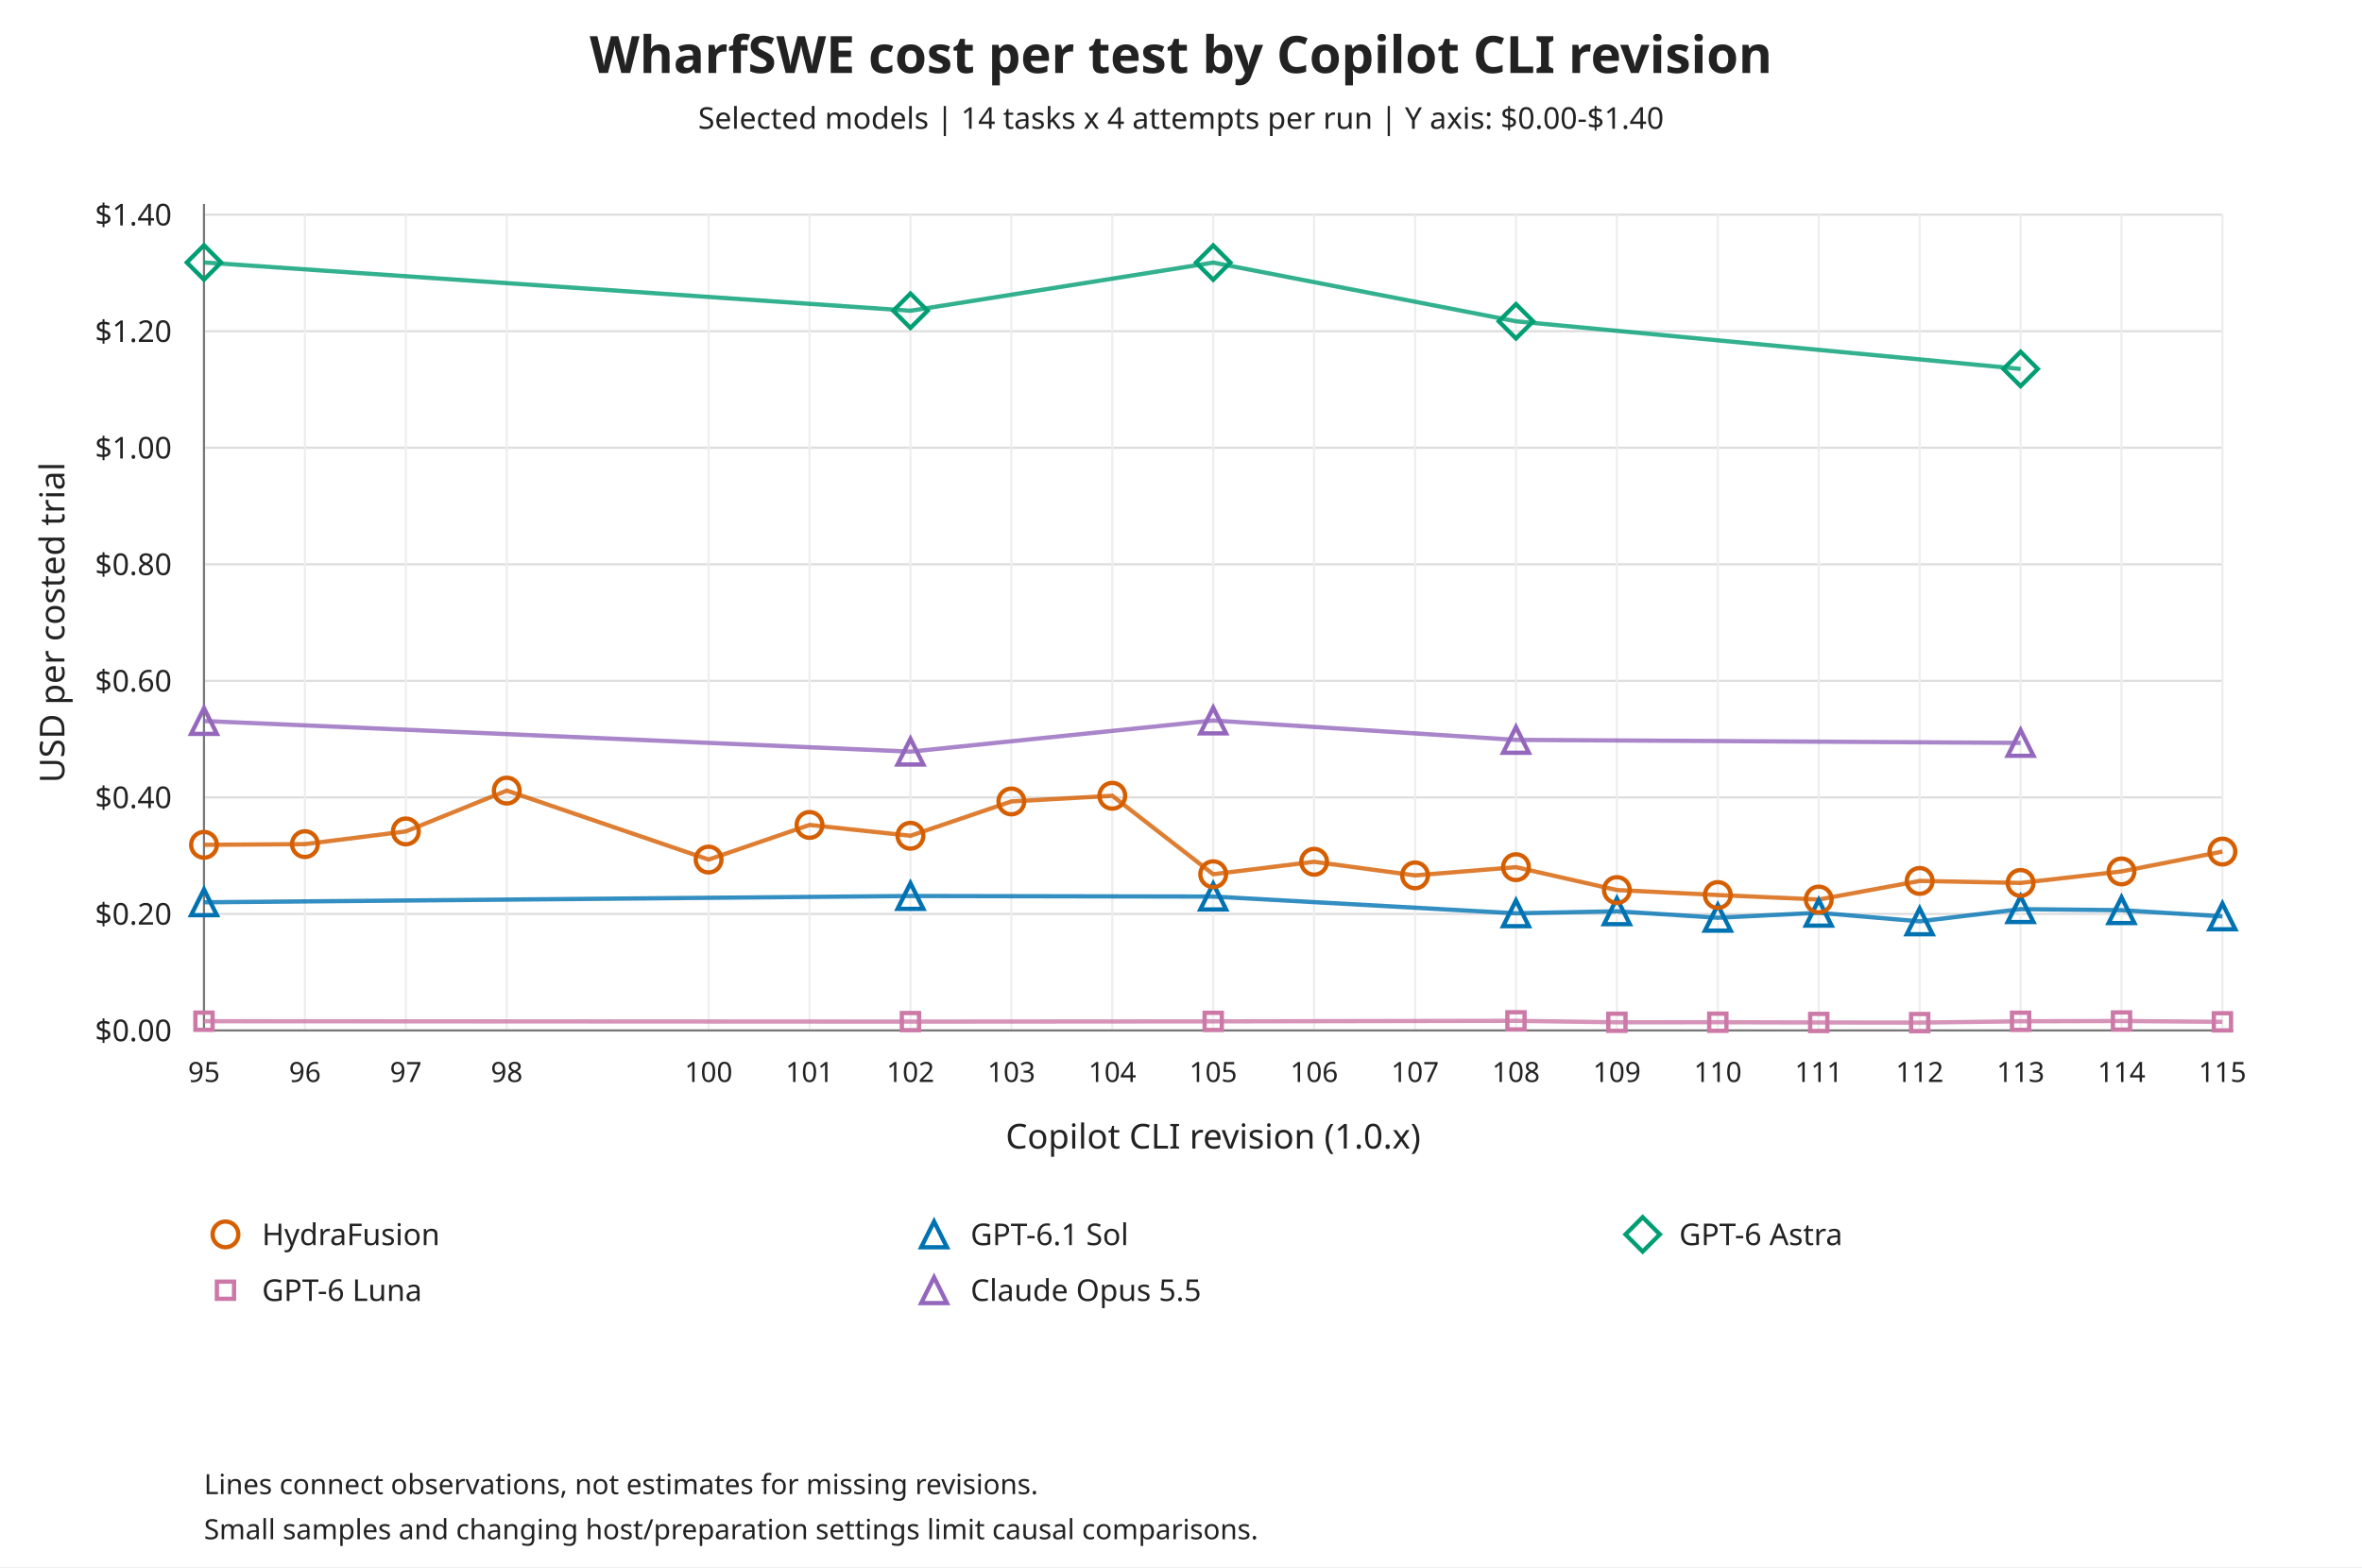
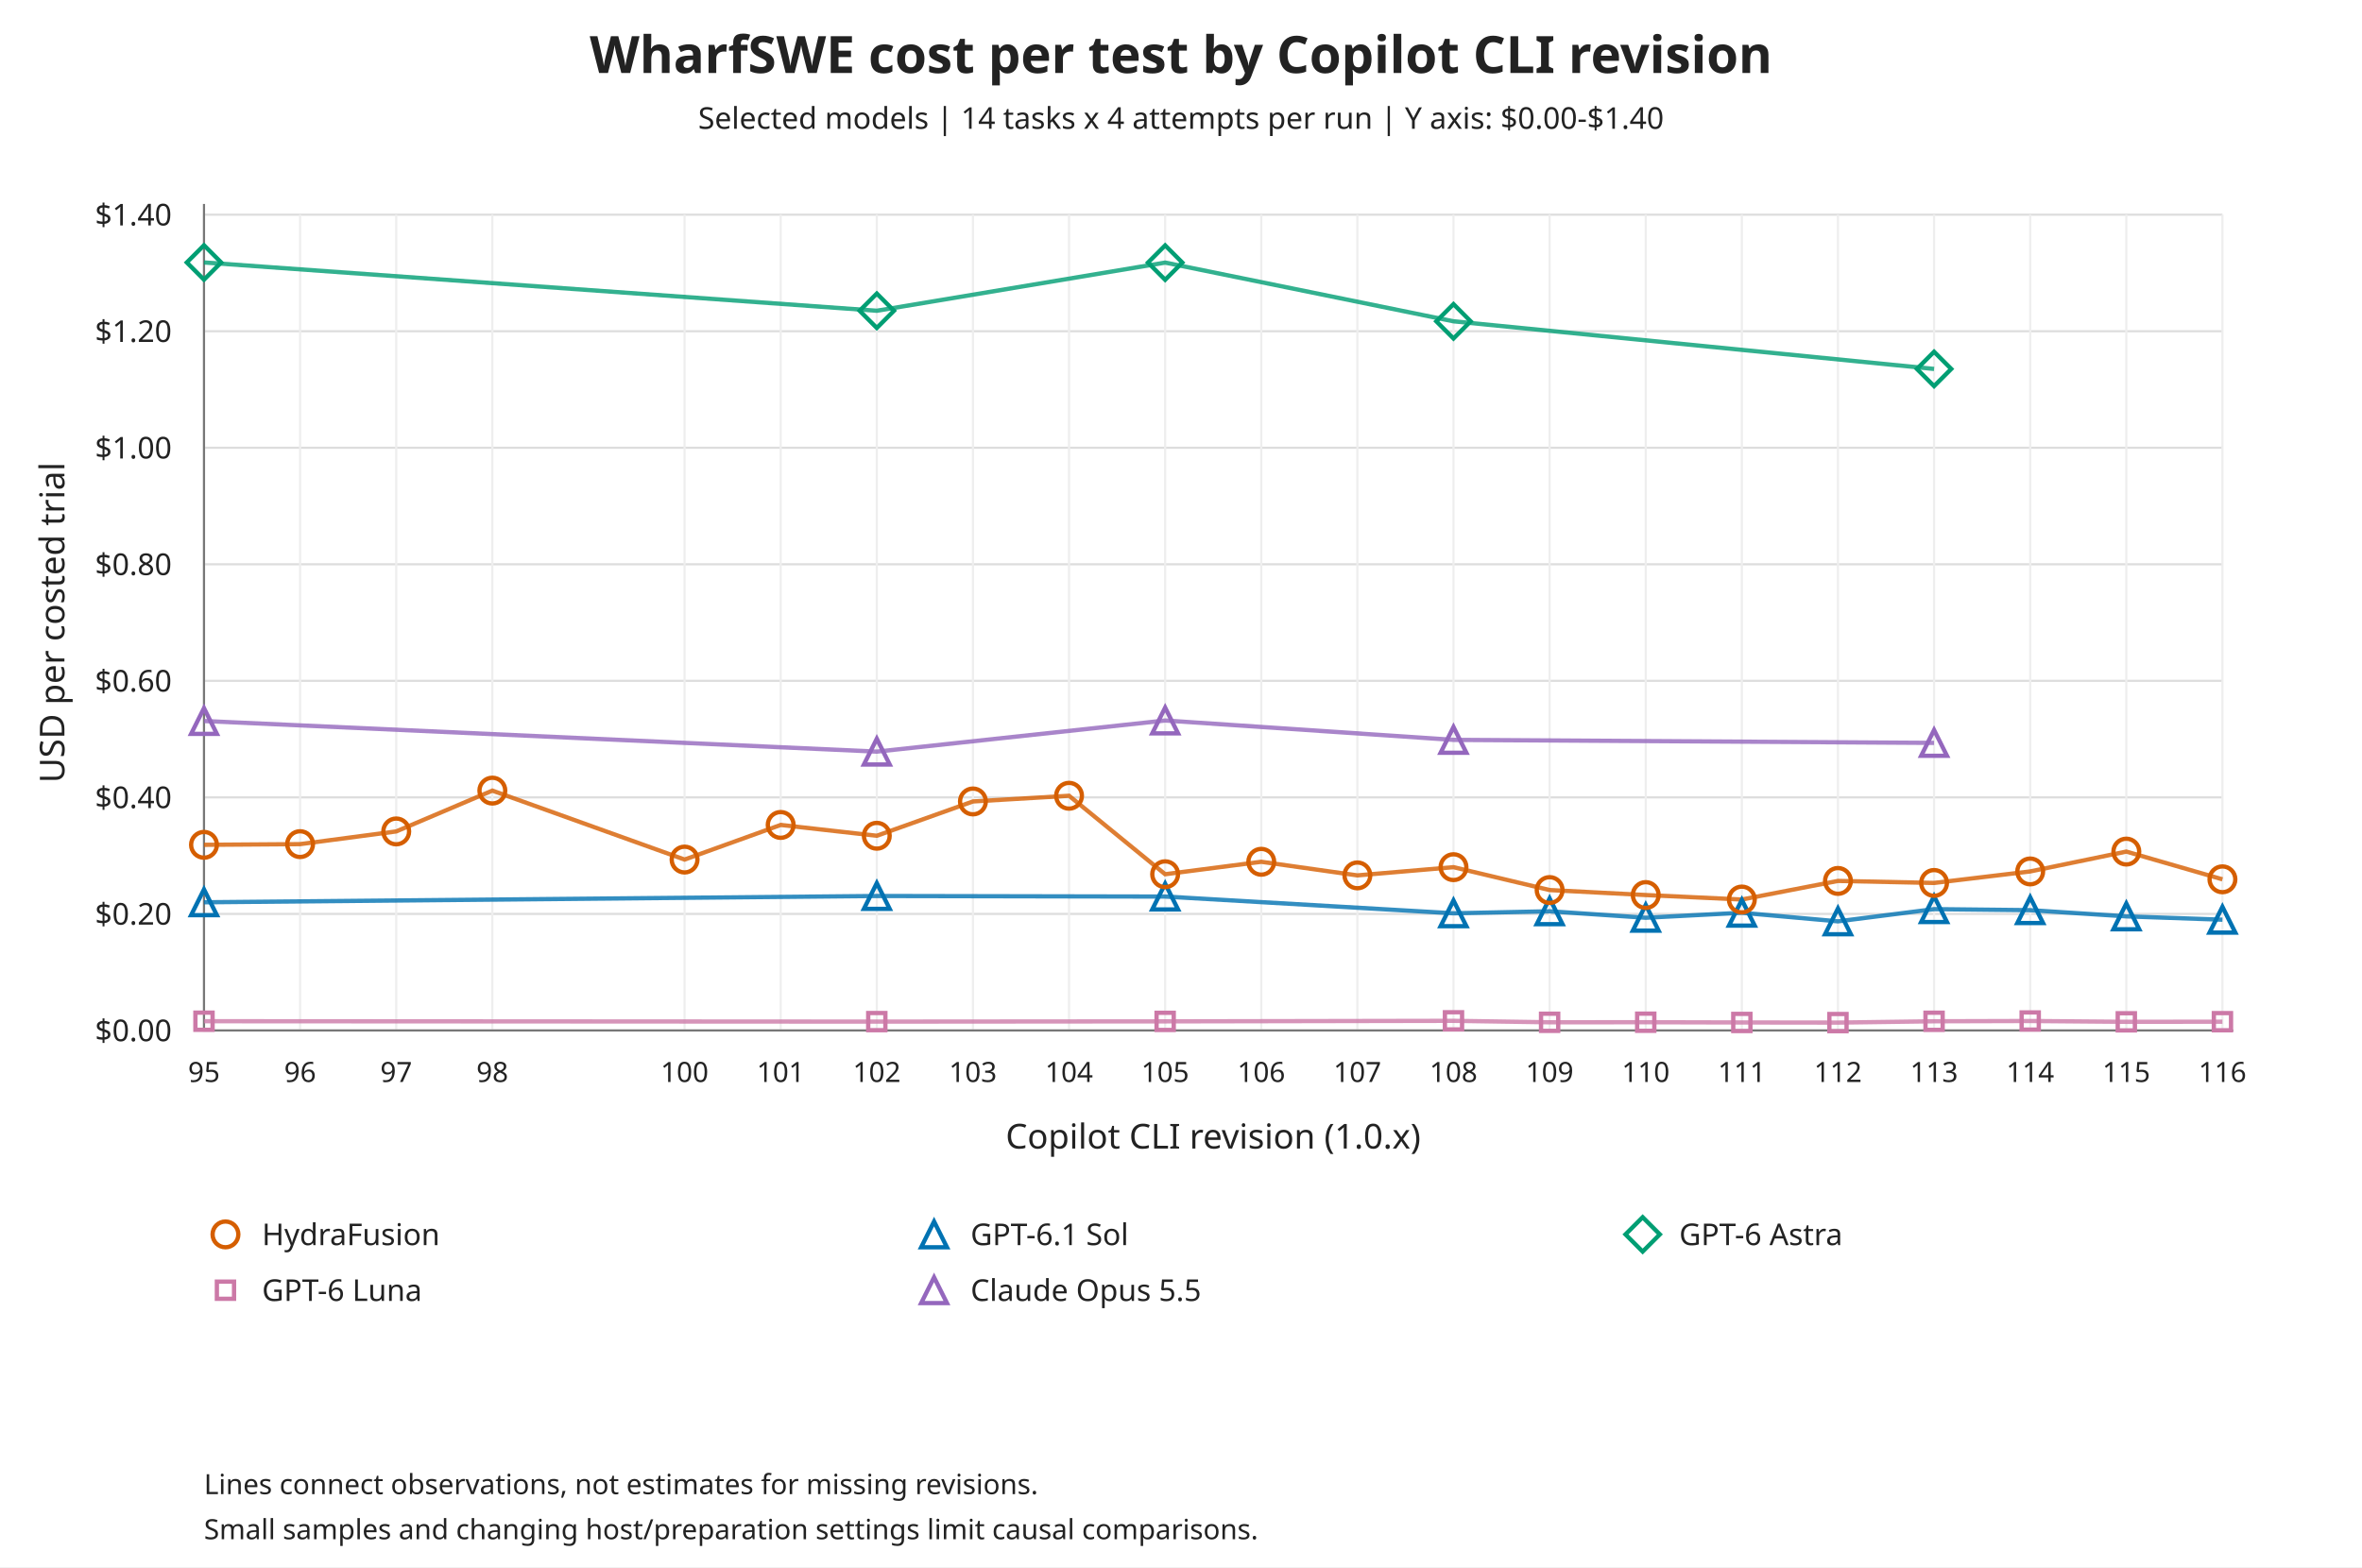
<svg xmlns="http://www.w3.org/2000/svg" width="1100" height="730" viewBox="0 0 1100 730" role="img" aria-labelledby="title description">
  <rect width="1100" height="730" fill="white" />
  <g font-family="sans-serif" fill="#222222">
    <text x="550" y="34" text-anchor="middle" font-size="24" font-weight="bold">WharfSWE cost per test by Copilot CLI revision</text>
    <text x="550" y="60" text-anchor="middle" font-size="14">Selected models | 14 tasks x 4 attempts per run | Y axis: $0.00-$1.40</text>
    <path d="M95 480.00H1035" stroke="#dddddd" />
    <text x="80" y="485.00" text-anchor="end" font-size="14">$0.00</text>
    <path d="M95 425.71H1035" stroke="#dddddd" />
    <text x="80" y="430.71" text-anchor="end" font-size="14">$0.20</text>
    <path d="M95 371.43H1035" stroke="#dddddd" />
    <text x="80" y="376.43" text-anchor="end" font-size="14">$0.40</text>
    <path d="M95 317.14H1035" stroke="#dddddd" />
    <text x="80" y="322.14" text-anchor="end" font-size="14">$0.60</text>
    <path d="M95 262.86H1035" stroke="#dddddd" />
    <text x="80" y="267.86" text-anchor="end" font-size="14">$0.80</text>
    <path d="M95 208.57H1035" stroke="#dddddd" />
    <text x="80" y="213.57" text-anchor="end" font-size="14">$1.00</text>
    <path d="M95 154.29H1035" stroke="#dddddd" />
    <text x="80" y="159.29" text-anchor="end" font-size="14">$1.20</text>
    <path d="M95 100.00H1035" stroke="#dddddd" />
    <text x="80" y="105.00" text-anchor="end" font-size="14">$1.40</text>
    <path d="M95.00 100V480" stroke="#eeeeee" />
    <text x="95.00" y="504" text-anchor="middle" font-size="13">95</text>
-     <path d="M142.00 100V480" stroke="#eeeeee" />
-     <text x="142.00" y="504" text-anchor="middle" font-size="13">96</text>
-     <path d="M189.00 100V480" stroke="#eeeeee" />
-     <text x="189.00" y="504" text-anchor="middle" font-size="13">97</text>
-     <path d="M236.00 100V480" stroke="#eeeeee" />
-     <text x="236.00" y="504" text-anchor="middle" font-size="13">98</text>
-     <path d="M330.00 100V480" stroke="#eeeeee" />
-     <text x="330.00" y="504" text-anchor="middle" font-size="13">100</text>
-     <path d="M377.00 100V480" stroke="#eeeeee" />
-     <text x="377.00" y="504" text-anchor="middle" font-size="13">101</text>
-     <path d="M424.00 100V480" stroke="#eeeeee" />
-     <text x="424.00" y="504" text-anchor="middle" font-size="13">102</text>
-     <path d="M471.00 100V480" stroke="#eeeeee" />
-     <text x="471.00" y="504" text-anchor="middle" font-size="13">103</text>
-     <path d="M518.00 100V480" stroke="#eeeeee" />
-     <text x="518.00" y="504" text-anchor="middle" font-size="13">104</text>
-     <path d="M565.00 100V480" stroke="#eeeeee" />
-     <text x="565.00" y="504" text-anchor="middle" font-size="13">105</text>
-     <path d="M612.00 100V480" stroke="#eeeeee" />
-     <text x="612.00" y="504" text-anchor="middle" font-size="13">106</text>
-     <path d="M659.00 100V480" stroke="#eeeeee" />
-     <text x="659.00" y="504" text-anchor="middle" font-size="13">107</text>
-     <path d="M706.00 100V480" stroke="#eeeeee" />
-     <text x="706.00" y="504" text-anchor="middle" font-size="13">108</text>
-     <path d="M753.00 100V480" stroke="#eeeeee" />
-     <text x="753.00" y="504" text-anchor="middle" font-size="13">109</text>
-     <path d="M800.00 100V480" stroke="#eeeeee" />
-     <text x="800.00" y="504" text-anchor="middle" font-size="13">110</text>
-     <path d="M847.00 100V480" stroke="#eeeeee" />
-     <text x="847.00" y="504" text-anchor="middle" font-size="13">111</text>
-     <path d="M894.00 100V480" stroke="#eeeeee" />
-     <text x="894.00" y="504" text-anchor="middle" font-size="13">112</text>
-     <path d="M941.00 100V480" stroke="#eeeeee" />
-     <text x="941.00" y="504" text-anchor="middle" font-size="13">113</text>
-     <path d="M988.00 100V480" stroke="#eeeeee" />
-     <text x="988.00" y="504" text-anchor="middle" font-size="13">114</text>
+     <path d="M139.76 100V480" stroke="#eeeeee" />
+     <text x="139.76" y="504" text-anchor="middle" font-size="13">96</text>
+     <path d="M184.52 100V480" stroke="#eeeeee" />
+     <text x="184.52" y="504" text-anchor="middle" font-size="13">97</text>
+     <path d="M229.29 100V480" stroke="#eeeeee" />
+     <text x="229.29" y="504" text-anchor="middle" font-size="13">98</text>
+     <path d="M318.81 100V480" stroke="#eeeeee" />
+     <text x="318.81" y="504" text-anchor="middle" font-size="13">100</text>
+     <path d="M363.57 100V480" stroke="#eeeeee" />
+     <text x="363.57" y="504" text-anchor="middle" font-size="13">101</text>
+     <path d="M408.33 100V480" stroke="#eeeeee" />
+     <text x="408.33" y="504" text-anchor="middle" font-size="13">102</text>
+     <path d="M453.10 100V480" stroke="#eeeeee" />
+     <text x="453.10" y="504" text-anchor="middle" font-size="13">103</text>
+     <path d="M497.86 100V480" stroke="#eeeeee" />
+     <text x="497.86" y="504" text-anchor="middle" font-size="13">104</text>
+     <path d="M542.62 100V480" stroke="#eeeeee" />
+     <text x="542.62" y="504" text-anchor="middle" font-size="13">105</text>
+     <path d="M587.38 100V480" stroke="#eeeeee" />
+     <text x="587.38" y="504" text-anchor="middle" font-size="13">106</text>
+     <path d="M632.14 100V480" stroke="#eeeeee" />
+     <text x="632.14" y="504" text-anchor="middle" font-size="13">107</text>
+     <path d="M676.90 100V480" stroke="#eeeeee" />
+     <text x="676.90" y="504" text-anchor="middle" font-size="13">108</text>
+     <path d="M721.67 100V480" stroke="#eeeeee" />
+     <text x="721.67" y="504" text-anchor="middle" font-size="13">109</text>
+     <path d="M766.43 100V480" stroke="#eeeeee" />
+     <text x="766.43" y="504" text-anchor="middle" font-size="13">110</text>
+     <path d="M811.19 100V480" stroke="#eeeeee" />
+     <text x="811.19" y="504" text-anchor="middle" font-size="13">111</text>
+     <path d="M855.95 100V480" stroke="#eeeeee" />
+     <text x="855.95" y="504" text-anchor="middle" font-size="13">112</text>
+     <path d="M900.71 100V480" stroke="#eeeeee" />
+     <text x="900.71" y="504" text-anchor="middle" font-size="13">113</text>
+     <path d="M945.48 100V480" stroke="#eeeeee" />
+     <text x="945.48" y="504" text-anchor="middle" font-size="13">114</text>
+     <path d="M990.24 100V480" stroke="#eeeeee" />
+     <text x="990.24" y="504" text-anchor="middle" font-size="13">115</text>
    <path d="M1035.00 100V480" stroke="#eeeeee" />
-     <text x="1035.00" y="504" text-anchor="middle" font-size="13">115</text>
+     <text x="1035.00" y="504" text-anchor="middle" font-size="13">116</text>
    <path d="M95 95V480H1040" fill="none" stroke="#777777" />
    <text x="565" y="535" text-anchor="middle" font-size="16">Copilot CLI revision (1.0.x)</text>
    <text transform="translate(30 290) rotate(-90)" text-anchor="middle" font-size="16">USD per costed trial</text>
-     <polyline data-model="hydrafusion" points="95.00,393.53 142.00,393.21 189.00,387.29 236.00,368.28 330.00,400.40 377.00,384.27 424.00,389.31 471.00,373.33 518.00,370.68 565.00,407.23 612.00,401.43 659.00,407.77 706.00,403.94 753.00,414.60 800.00,416.92 847.00,419.01 894.00,410.35 941.00,411.29 988.00,405.93 1035.00,396.68" fill="none" stroke="#d55e00" stroke-width="2" stroke-opacity="0.8" />
-     <polyline data-model="gpt-6.1-sol" points="95.00,420.30 424.00,417.37 565.00,417.63 706.00,425.43 753.00,424.49 800.00,427.50 847.00,425.18 894.00,429.18 941.00,423.49 988.00,423.97 1035.00,426.86" fill="none" stroke="#0072b2" stroke-width="2" stroke-opacity="0.8" />
-     <polyline data-model="gpt-6-astra" points="95.00,122.26 424.00,144.75 565.00,122.32 706.00,149.67 941.00,171.86" fill="none" stroke="#009e73" stroke-width="2" stroke-opacity="0.8" />
-     <polyline data-model="gpt-6-luna" points="95.00,475.70 424.00,475.88 565.00,475.77 706.00,475.52 753.00,476.20 800.00,476.17 847.00,476.28 894.00,476.34 941.00,475.73 988.00,475.60 1035.00,475.98" fill="none" stroke="#cc79a7" stroke-width="2" stroke-opacity="0.8" />
-     <polyline data-model="claude-opus-5.5" points="95.00,335.86 424.00,350.12 565.00,335.62 706.00,344.65 941.00,346.05" fill="none" stroke="#9467bd" stroke-width="2" stroke-opacity="0.8" />
-     <g data-arm="copilot-claude-opus-5.5-default-1.0.102" data-revision="102" data-passes="48" data-trials="56" data-metric="cost_per_trial" data-value="0.4785071428571428571428571429" data-costed-trials="56" transform="translate(424.00 350.12)">
-       <polygon points="0,-6 6,6 -6,6" fill="none" stroke="#9467bd" stroke-width="2" />
-     </g>
-     <g data-arm="copilot-claude-opus-5.5-default-1.0.105" data-revision="105" data-passes="52" data-trials="56" data-metric="cost_per_trial" data-value="0.5319410714285714285714285714" data-costed-trials="56" transform="translate(565.00 335.62)">
-       <polygon points="0,-6 6,6 -6,6" fill="none" stroke="#9467bd" stroke-width="2" />
-     </g>
-     <g data-arm="copilot-claude-opus-5.5-default-1.0.108" data-revision="108" data-passes="48" data-trials="56" data-metric="cost_per_trial" data-value="0.4986660714285714285714285714" data-costed-trials="56" transform="translate(706.00 344.65)">
-       <polygon points="0,-6 6,6 -6,6" fill="none" stroke="#9467bd" stroke-width="2" />
-     </g>
-     <g data-arm="copilot-claude-opus-5.5-default-1.0.113" data-revision="113" data-passes="51" data-trials="56" data-metric="cost_per_trial" data-value="0.4934839285714285714285714286" data-costed-trials="56" transform="translate(941.00 346.05)">
+     <polyline data-model="hydrafusion" points="95.00,393.53 139.76,393.21 184.52,387.29 229.29,368.28 318.81,400.40 363.57,384.27 408.33,389.31 453.10,373.33 497.86,370.68 542.62,407.23 587.38,401.43 632.14,407.77 676.90,403.94 721.67,414.60 766.43,416.92 811.19,419.01 855.95,410.35 900.71,411.29 945.48,405.93 990.24,396.68 1035.00,409.60" fill="none" stroke="#d55e00" stroke-width="2" stroke-opacity="0.8" />
+     <polyline data-model="gpt-6.1-sol" points="95.00,420.30 408.33,417.37 542.62,417.63 676.90,425.43 721.67,424.49 766.43,427.50 811.19,425.18 855.95,429.18 900.71,423.49 945.48,423.97 990.24,426.86 1035.00,428.41" fill="none" stroke="#0072b2" stroke-width="2" stroke-opacity="0.8" />
+     <polyline data-model="gpt-6-astra" points="95.00,122.26 408.33,144.75 542.62,122.32 676.90,149.67 900.71,171.86" fill="none" stroke="#009e73" stroke-width="2" stroke-opacity="0.8" />
+     <polyline data-model="gpt-6-luna" points="95.00,475.70 408.33,475.88 542.62,475.77 676.90,475.52 721.67,476.20 766.43,476.17 811.19,476.28 855.95,476.34 900.71,475.73 945.48,475.60 990.24,475.98 1035.00,475.92" fill="none" stroke="#cc79a7" stroke-width="2" stroke-opacity="0.8" />
+     <polyline data-model="claude-opus-5.5" points="95.00,335.86 408.33,350.12 542.62,335.62 676.90,344.65 900.71,346.05" fill="none" stroke="#9467bd" stroke-width="2" stroke-opacity="0.8" />
+     <g data-arm="copilot-claude-opus-5.5-default-1.0.102" data-revision="102" data-passes="48" data-trials="56" data-metric="cost_per_trial" data-value="0.4785071428571428571428571429" data-costed-trials="56" transform="translate(408.33 350.12)">
+       <polygon points="0,-6 6,6 -6,6" fill="none" stroke="#9467bd" stroke-width="2" />
+     </g>
+     <g data-arm="copilot-claude-opus-5.5-default-1.0.105" data-revision="105" data-passes="52" data-trials="56" data-metric="cost_per_trial" data-value="0.5319410714285714285714285714" data-costed-trials="56" transform="translate(542.62 335.62)">
+       <polygon points="0,-6 6,6 -6,6" fill="none" stroke="#9467bd" stroke-width="2" />
+     </g>
+     <g data-arm="copilot-claude-opus-5.5-default-1.0.108" data-revision="108" data-passes="48" data-trials="56" data-metric="cost_per_trial" data-value="0.4986660714285714285714285714" data-costed-trials="56" transform="translate(676.90 344.65)">
+       <polygon points="0,-6 6,6 -6,6" fill="none" stroke="#9467bd" stroke-width="2" />
+     </g>
+     <g data-arm="copilot-claude-opus-5.5-default-1.0.113" data-revision="113" data-passes="51" data-trials="56" data-metric="cost_per_trial" data-value="0.4934839285714285714285714286" data-costed-trials="56" transform="translate(900.71 346.05)">
      <polygon points="0,-6 6,6 -6,6" fill="none" stroke="#9467bd" stroke-width="2" />
    </g>
    <g data-arm="copilot-claude-opus-5.5-default-1.0.95" data-revision="95" data-passes="49" data-trials="56" data-metric="cost_per_trial" data-value="0.5310375" data-costed-trials="56" transform="translate(95.00 335.86)">
      <polygon points="0,-6 6,6 -6,6" fill="none" stroke="#9467bd" stroke-width="2" />
    </g>
-     <g data-arm="copilot-gpt-6-astra-default-1.0.102" data-revision="102" data-passes="56" data-trials="56" data-metric="cost_per_trial" data-value="1.2351375" data-costed-trials="56" transform="translate(424.00 144.75)">
-       <polygon points="0,-8 8,0 0,8 -8,0" fill="none" stroke="#009e73" stroke-width="2" />
-     </g>
-     <g data-arm="copilot-gpt-6-astra-default-1.0.105" data-revision="105" data-passes="54" data-trials="56" data-metric="cost_per_trial" data-value="1.317773214285714285714285714" data-costed-trials="56" transform="translate(565.00 122.32)">
-       <polygon points="0,-8 8,0 0,8 -8,0" fill="none" stroke="#009e73" stroke-width="2" />
-     </g>
-     <g data-arm="copilot-gpt-6-astra-default-1.0.108" data-revision="108" data-passes="56" data-trials="56" data-metric="cost_per_trial" data-value="1.216994642857142857142857143" data-costed-trials="56" transform="translate(706.00 149.67)">
-       <polygon points="0,-8 8,0 0,8 -8,0" fill="none" stroke="#009e73" stroke-width="2" />
-     </g>
-     <g data-arm="copilot-gpt-6-astra-default-1.0.113" data-revision="113" data-passes="56" data-trials="56" data-metric="cost_per_trial" data-value="1.135235714285714285714285714" data-costed-trials="56" transform="translate(941.00 171.86)">
+     <g data-arm="copilot-gpt-6-astra-default-1.0.102" data-revision="102" data-passes="56" data-trials="56" data-metric="cost_per_trial" data-value="1.2351375" data-costed-trials="56" transform="translate(408.33 144.75)">
+       <polygon points="0,-8 8,0 0,8 -8,0" fill="none" stroke="#009e73" stroke-width="2" />
+     </g>
+     <g data-arm="copilot-gpt-6-astra-default-1.0.105" data-revision="105" data-passes="54" data-trials="56" data-metric="cost_per_trial" data-value="1.317773214285714285714285714" data-costed-trials="56" transform="translate(542.62 122.32)">
+       <polygon points="0,-8 8,0 0,8 -8,0" fill="none" stroke="#009e73" stroke-width="2" />
+     </g>
+     <g data-arm="copilot-gpt-6-astra-default-1.0.108" data-revision="108" data-passes="56" data-trials="56" data-metric="cost_per_trial" data-value="1.216994642857142857142857143" data-costed-trials="56" transform="translate(676.90 149.67)">
+       <polygon points="0,-8 8,0 0,8 -8,0" fill="none" stroke="#009e73" stroke-width="2" />
+     </g>
+     <g data-arm="copilot-gpt-6-astra-default-1.0.113" data-revision="113" data-passes="56" data-trials="56" data-metric="cost_per_trial" data-value="1.135235714285714285714285714" data-costed-trials="56" transform="translate(900.71 171.86)">
      <polygon points="0,-8 8,0 0,8 -8,0" fill="none" stroke="#009e73" stroke-width="2" />
    </g>
    <g data-arm="copilot-gpt-6-astra-default-1.0.95" data-revision="95" data-passes="54" data-trials="56" data-metric="cost_per_trial" data-value="1.317982142857142857142857143" data-costed-trials="56" transform="translate(95.00 122.26)">
      <polygon points="0,-8 8,0 0,8 -8,0" fill="none" stroke="#009e73" stroke-width="2" />
    </g>
-     <g data-arm="copilot-gpt-6-luna-default-1.0.102" data-revision="102" data-passes="50" data-trials="56" data-metric="cost_per_trial" data-value="0.015175" data-costed-trials="56" transform="translate(424.00 475.88)">
-       <rect x="-4" y="-4" width="8" height="8" fill="none" stroke="#cc79a7" stroke-width="2" />
-     </g>
-     <g data-arm="copilot-gpt-6-luna-default-1.0.105" data-revision="105" data-passes="48" data-trials="56" data-metric="cost_per_trial" data-value="0.01559642857142857142857142857" data-costed-trials="56" transform="translate(565.00 475.77)">
-       <rect x="-4" y="-4" width="8" height="8" fill="none" stroke="#cc79a7" stroke-width="2" />
-     </g>
-     <g data-arm="copilot-gpt-6-luna-default-1.0.108" data-revision="108" data-passes="54" data-trials="56" data-metric="cost_per_trial" data-value="0.01651071428571428571428571429" data-costed-trials="56" transform="translate(706.00 475.52)">
-       <rect x="-4" y="-4" width="8" height="8" fill="none" stroke="#cc79a7" stroke-width="2" />
-     </g>
-     <g data-arm="copilot-gpt-6-luna-default-1.0.109" data-revision="109" data-passes="50" data-trials="56" data-metric="cost_per_trial" data-value="0.0140" data-costed-trials="56" transform="translate(753.00 476.20)">
-       <rect x="-4" y="-4" width="8" height="8" fill="none" stroke="#cc79a7" stroke-width="2" />
-     </g>
-     <g data-arm="copilot-gpt-6-luna-default-1.0.110" data-revision="110" data-passes="51" data-trials="56" data-metric="cost_per_trial" data-value="0.0141" data-costed-trials="56" transform="translate(800.00 476.17)">
-       <rect x="-4" y="-4" width="8" height="8" fill="none" stroke="#cc79a7" stroke-width="2" />
-     </g>
-     <g data-arm="copilot-gpt-6-luna-default-1.0.111" data-revision="111" data-passes="51" data-trials="56" data-metric="cost_per_trial" data-value="0.0136875" data-costed-trials="56" transform="translate(847.00 476.28)">
-       <rect x="-4" y="-4" width="8" height="8" fill="none" stroke="#cc79a7" stroke-width="2" />
-     </g>
-     <g data-arm="copilot-gpt-6-luna-default-1.0.112" data-revision="112" data-passes="51" data-trials="56" data-metric="cost_per_trial" data-value="0.01348928571428571428571428571" data-costed-trials="56" transform="translate(894.00 476.34)">
-       <rect x="-4" y="-4" width="8" height="8" fill="none" stroke="#cc79a7" stroke-width="2" />
-     </g>
-     <g data-arm="copilot-gpt-6-luna-default-1.0.113" data-revision="113" data-passes="53" data-trials="56" data-metric="cost_per_trial" data-value="0.01572142857142857142857142857" data-costed-trials="56" transform="translate(941.00 475.73)">
-       <rect x="-4" y="-4" width="8" height="8" fill="none" stroke="#cc79a7" stroke-width="2" />
-     </g>
-     <g data-arm="copilot-gpt-6-luna-default-1.0.114" data-revision="114" data-passes="51" data-trials="56" data-metric="cost_per_trial" data-value="0.0162125" data-costed-trials="56" transform="translate(988.00 475.60)">
-       <rect x="-4" y="-4" width="8" height="8" fill="none" stroke="#cc79a7" stroke-width="2" />
-     </g>
-     <g data-arm="copilot-gpt-6-luna-default-1.0.115" data-revision="115" data-passes="51" data-trials="56" data-metric="cost_per_trial" data-value="0.01479821428571428571428571429" data-costed-trials="56" transform="translate(1035.00 475.98)">
+     <g data-arm="copilot-gpt-6-luna-default-1.0.102" data-revision="102" data-passes="50" data-trials="56" data-metric="cost_per_trial" data-value="0.015175" data-costed-trials="56" transform="translate(408.33 475.88)">
+       <rect x="-4" y="-4" width="8" height="8" fill="none" stroke="#cc79a7" stroke-width="2" />
+     </g>
+     <g data-arm="copilot-gpt-6-luna-default-1.0.105" data-revision="105" data-passes="48" data-trials="56" data-metric="cost_per_trial" data-value="0.01559642857142857142857142857" data-costed-trials="56" transform="translate(542.62 475.77)">
+       <rect x="-4" y="-4" width="8" height="8" fill="none" stroke="#cc79a7" stroke-width="2" />
+     </g>
+     <g data-arm="copilot-gpt-6-luna-default-1.0.108" data-revision="108" data-passes="54" data-trials="56" data-metric="cost_per_trial" data-value="0.01651071428571428571428571429" data-costed-trials="56" transform="translate(676.90 475.52)">
+       <rect x="-4" y="-4" width="8" height="8" fill="none" stroke="#cc79a7" stroke-width="2" />
+     </g>
+     <g data-arm="copilot-gpt-6-luna-default-1.0.109" data-revision="109" data-passes="50" data-trials="56" data-metric="cost_per_trial" data-value="0.0140" data-costed-trials="56" transform="translate(721.67 476.20)">
+       <rect x="-4" y="-4" width="8" height="8" fill="none" stroke="#cc79a7" stroke-width="2" />
+     </g>
+     <g data-arm="copilot-gpt-6-luna-default-1.0.110" data-revision="110" data-passes="51" data-trials="56" data-metric="cost_per_trial" data-value="0.0141" data-costed-trials="56" transform="translate(766.43 476.17)">
+       <rect x="-4" y="-4" width="8" height="8" fill="none" stroke="#cc79a7" stroke-width="2" />
+     </g>
+     <g data-arm="copilot-gpt-6-luna-default-1.0.111" data-revision="111" data-passes="51" data-trials="56" data-metric="cost_per_trial" data-value="0.0136875" data-costed-trials="56" transform="translate(811.19 476.28)">
+       <rect x="-4" y="-4" width="8" height="8" fill="none" stroke="#cc79a7" stroke-width="2" />
+     </g>
+     <g data-arm="copilot-gpt-6-luna-default-1.0.112" data-revision="112" data-passes="51" data-trials="56" data-metric="cost_per_trial" data-value="0.01348928571428571428571428571" data-costed-trials="56" transform="translate(855.95 476.34)">
+       <rect x="-4" y="-4" width="8" height="8" fill="none" stroke="#cc79a7" stroke-width="2" />
+     </g>
+     <g data-arm="copilot-gpt-6-luna-default-1.0.113" data-revision="113" data-passes="53" data-trials="56" data-metric="cost_per_trial" data-value="0.01572142857142857142857142857" data-costed-trials="56" transform="translate(900.71 475.73)">
+       <rect x="-4" y="-4" width="8" height="8" fill="none" stroke="#cc79a7" stroke-width="2" />
+     </g>
+     <g data-arm="copilot-gpt-6-luna-default-1.0.114" data-revision="114" data-passes="51" data-trials="56" data-metric="cost_per_trial" data-value="0.0162125" data-costed-trials="56" transform="translate(945.48 475.60)">
+       <rect x="-4" y="-4" width="8" height="8" fill="none" stroke="#cc79a7" stroke-width="2" />
+     </g>
+     <g data-arm="copilot-gpt-6-luna-default-1.0.115" data-revision="115" data-passes="51" data-trials="56" data-metric="cost_per_trial" data-value="0.01479821428571428571428571429" data-costed-trials="56" transform="translate(990.24 475.98)">
+       <rect x="-4" y="-4" width="8" height="8" fill="none" stroke="#cc79a7" stroke-width="2" />
+     </g>
+     <g data-arm="copilot-gpt-6-luna-default-1.0.116" data-revision="116" data-passes="48" data-trials="56" data-metric="cost_per_trial" data-value="0.01501785714285714285714285714" data-costed-trials="56" transform="translate(1035.00 475.92)">
      <rect x="-4" y="-4" width="8" height="8" fill="none" stroke="#cc79a7" stroke-width="2" />
    </g>
    <g data-arm="copilot-gpt-6-luna-default-1.0.95" data-revision="95" data-passes="54" data-trials="56" data-metric="cost_per_trial" data-value="0.01583571428571428571428571429" data-costed-trials="56" transform="translate(95.00 475.70)">
      <rect x="-4" y="-4" width="8" height="8" fill="none" stroke="#cc79a7" stroke-width="2" />
    </g>
-     <g data-arm="copilot-gpt-6.1-sol-default-1.0.102" data-revision="102" data-passes="55" data-trials="56" data-metric="cost_per_trial" data-value="0.2307267857142857142857142857" data-costed-trials="56" transform="translate(424.00 417.37)">
-       <polygon points="0,-6 6,6 -6,6" fill="none" stroke="#0072b2" stroke-width="2" />
-     </g>
-     <g data-arm="copilot-gpt-6.1-sol-default-1.0.105" data-revision="105" data-passes="55" data-trials="56" data-metric="cost_per_trial" data-value="0.2297678571428571428571428571" data-costed-trials="56" transform="translate(565.00 417.63)">
-       <polygon points="0,-6 6,6 -6,6" fill="none" stroke="#0072b2" stroke-width="2" />
-     </g>
-     <g data-arm="copilot-gpt-6.1-sol-default-1.0.108" data-revision="108" data-passes="56" data-trials="56" data-metric="cost_per_trial" data-value="0.2010642857142857142857142857" data-costed-trials="56" transform="translate(706.00 425.43)">
-       <polygon points="0,-6 6,6 -6,6" fill="none" stroke="#0072b2" stroke-width="2" />
-     </g>
-     <g data-arm="copilot-gpt-6.1-sol-default-1.0.109" data-revision="109" data-passes="55" data-trials="56" data-metric="cost_per_trial" data-value="0.2045107142857142857142857143" data-costed-trials="56" transform="translate(753.00 424.49)">
-       <polygon points="0,-6 6,6 -6,6" fill="none" stroke="#0072b2" stroke-width="2" />
-     </g>
-     <g data-arm="copilot-gpt-6.1-sol-default-1.0.110" data-revision="110" data-passes="56" data-trials="56" data-metric="cost_per_trial" data-value="0.1934232142857142857142857143" data-costed-trials="56" transform="translate(800.00 427.50)">
-       <polygon points="0,-6 6,6 -6,6" fill="none" stroke="#0072b2" stroke-width="2" />
-     </g>
-     <g data-arm="copilot-gpt-6.1-sol-default-1.0.111" data-revision="111" data-passes="56" data-trials="56" data-metric="cost_per_trial" data-value="0.2019803571428571428571428571" data-costed-trials="56" transform="translate(847.00 425.18)">
-       <polygon points="0,-6 6,6 -6,6" fill="none" stroke="#0072b2" stroke-width="2" />
-     </g>
-     <g data-arm="copilot-gpt-6.1-sol-default-1.0.112" data-revision="112" data-passes="56" data-trials="56" data-metric="cost_per_trial" data-value="0.1872232142857142857142857143" data-costed-trials="56" transform="translate(894.00 429.18)">
-       <polygon points="0,-6 6,6 -6,6" fill="none" stroke="#0072b2" stroke-width="2" />
-     </g>
-     <g data-arm="copilot-gpt-6.1-sol-default-1.0.113" data-revision="113" data-passes="56" data-trials="56" data-metric="cost_per_trial" data-value="0.2081821428571428571428571429" data-costed-trials="56" transform="translate(941.00 423.49)">
-       <polygon points="0,-6 6,6 -6,6" fill="none" stroke="#0072b2" stroke-width="2" />
-     </g>
-     <g data-arm="copilot-gpt-6.1-sol-default-1.0.114" data-revision="114" data-passes="56" data-trials="56" data-metric="cost_per_trial" data-value="0.2064303571428571428571428571" data-costed-trials="56" transform="translate(988.00 423.97)">
-       <polygon points="0,-6 6,6 -6,6" fill="none" stroke="#0072b2" stroke-width="2" />
-     </g>
-     <g data-arm="copilot-gpt-6.1-sol-default-1.0.115" data-revision="115" data-passes="55" data-trials="56" data-metric="cost_per_trial" data-value="0.1957910714285714285714285714" data-costed-trials="56" transform="translate(1035.00 426.86)">
+     <g data-arm="copilot-gpt-6.1-sol-default-1.0.102" data-revision="102" data-passes="55" data-trials="56" data-metric="cost_per_trial" data-value="0.2307267857142857142857142857" data-costed-trials="56" transform="translate(408.33 417.37)">
+       <polygon points="0,-6 6,6 -6,6" fill="none" stroke="#0072b2" stroke-width="2" />
+     </g>
+     <g data-arm="copilot-gpt-6.1-sol-default-1.0.105" data-revision="105" data-passes="55" data-trials="56" data-metric="cost_per_trial" data-value="0.2297678571428571428571428571" data-costed-trials="56" transform="translate(542.62 417.63)">
+       <polygon points="0,-6 6,6 -6,6" fill="none" stroke="#0072b2" stroke-width="2" />
+     </g>
+     <g data-arm="copilot-gpt-6.1-sol-default-1.0.108" data-revision="108" data-passes="56" data-trials="56" data-metric="cost_per_trial" data-value="0.2010642857142857142857142857" data-costed-trials="56" transform="translate(676.90 425.43)">
+       <polygon points="0,-6 6,6 -6,6" fill="none" stroke="#0072b2" stroke-width="2" />
+     </g>
+     <g data-arm="copilot-gpt-6.1-sol-default-1.0.109" data-revision="109" data-passes="55" data-trials="56" data-metric="cost_per_trial" data-value="0.2045107142857142857142857143" data-costed-trials="56" transform="translate(721.67 424.49)">
+       <polygon points="0,-6 6,6 -6,6" fill="none" stroke="#0072b2" stroke-width="2" />
+     </g>
+     <g data-arm="copilot-gpt-6.1-sol-default-1.0.110" data-revision="110" data-passes="56" data-trials="56" data-metric="cost_per_trial" data-value="0.1934232142857142857142857143" data-costed-trials="56" transform="translate(766.43 427.50)">
+       <polygon points="0,-6 6,6 -6,6" fill="none" stroke="#0072b2" stroke-width="2" />
+     </g>
+     <g data-arm="copilot-gpt-6.1-sol-default-1.0.111" data-revision="111" data-passes="56" data-trials="56" data-metric="cost_per_trial" data-value="0.2019803571428571428571428571" data-costed-trials="56" transform="translate(811.19 425.18)">
+       <polygon points="0,-6 6,6 -6,6" fill="none" stroke="#0072b2" stroke-width="2" />
+     </g>
+     <g data-arm="copilot-gpt-6.1-sol-default-1.0.112" data-revision="112" data-passes="56" data-trials="56" data-metric="cost_per_trial" data-value="0.1872232142857142857142857143" data-costed-trials="56" transform="translate(855.95 429.18)">
+       <polygon points="0,-6 6,6 -6,6" fill="none" stroke="#0072b2" stroke-width="2" />
+     </g>
+     <g data-arm="copilot-gpt-6.1-sol-default-1.0.113" data-revision="113" data-passes="56" data-trials="56" data-metric="cost_per_trial" data-value="0.2081821428571428571428571429" data-costed-trials="56" transform="translate(900.71 423.49)">
+       <polygon points="0,-6 6,6 -6,6" fill="none" stroke="#0072b2" stroke-width="2" />
+     </g>
+     <g data-arm="copilot-gpt-6.1-sol-default-1.0.114" data-revision="114" data-passes="56" data-trials="56" data-metric="cost_per_trial" data-value="0.2064303571428571428571428571" data-costed-trials="56" transform="translate(945.48 423.97)">
+       <polygon points="0,-6 6,6 -6,6" fill="none" stroke="#0072b2" stroke-width="2" />
+     </g>
+     <g data-arm="copilot-gpt-6.1-sol-default-1.0.115" data-revision="115" data-passes="55" data-trials="56" data-metric="cost_per_trial" data-value="0.1957910714285714285714285714" data-costed-trials="56" transform="translate(990.24 426.86)">
+       <polygon points="0,-6 6,6 -6,6" fill="none" stroke="#0072b2" stroke-width="2" />
+     </g>
+     <g data-arm="copilot-gpt-6.1-sol-default-1.0.116" data-revision="116" data-passes="56" data-trials="56" data-metric="cost_per_trial" data-value="0.1900607142857142857142857143" data-costed-trials="56" transform="translate(1035.00 428.41)">
      <polygon points="0,-6 6,6 -6,6" fill="none" stroke="#0072b2" stroke-width="2" />
    </g>
    <g data-arm="copilot-gpt-6.1-sol-default-1.0.95" data-revision="95" data-passes="54" data-trials="56" data-metric="cost_per_trial" data-value="0.2199535714285714285714285714" data-costed-trials="56" transform="translate(95.00 420.30)">
      <polygon points="0,-6 6,6 -6,6" fill="none" stroke="#0072b2" stroke-width="2" />
    </g>
-     <g data-arm="copilot-hydrafusion-default-1.0.100" data-revision="100" data-passes="53" data-trials="56" data-metric="cost_per_trial" data-value="0.2932464285714285714285714286" data-costed-trials="56" transform="translate(330.00 400.40)">
-       <circle r="6" fill="none" stroke="#d55e00" stroke-width="2" />
-     </g>
-     <g data-arm="copilot-hydrafusion-default-1.0.101" data-revision="101" data-passes="52" data-trials="56" data-metric="cost_per_trial" data-value="0.3526928571428571428571428571" data-costed-trials="56" transform="translate(377.00 384.27)">
-       <circle r="6" fill="none" stroke="#d55e00" stroke-width="2" />
-     </g>
-     <g data-arm="copilot-hydrafusion-default-1.0.102" data-revision="102" data-passes="51" data-trials="56" data-metric="cost_per_trial" data-value="0.3341375" data-costed-trials="56" transform="translate(424.00 389.31)">
-       <circle r="6" fill="none" stroke="#d55e00" stroke-width="2" />
-     </g>
-     <g data-arm="copilot-hydrafusion-default-1.0.103" data-revision="103" data-passes="51" data-trials="56" data-metric="cost_per_trial" data-value="0.3929839285714285714285714286" data-costed-trials="56" transform="translate(471.00 373.33)">
-       <circle r="6" fill="none" stroke="#d55e00" stroke-width="2" />
-     </g>
-     <g data-arm="copilot-hydrafusion-default-1.0.104" data-revision="104" data-passes="51" data-trials="56" data-metric="cost_per_trial" data-value="0.4027642857142857142857142857" data-costed-trials="56" transform="translate(518.00 370.68)">
-       <circle r="6" fill="none" stroke="#d55e00" stroke-width="2" />
-     </g>
-     <g data-arm="copilot-hydrafusion-default-1.0.105" data-revision="105" data-passes="52" data-trials="56" data-metric="cost_per_trial" data-value="0.2680964285714285714285714286" data-costed-trials="56" transform="translate(565.00 407.23)">
-       <circle r="6" fill="none" stroke="#d55e00" stroke-width="2" />
-     </g>
-     <g data-arm="copilot-hydrafusion-default-1.0.106" data-revision="106" data-passes="51" data-trials="56" data-metric="cost_per_trial" data-value="0.2894535714285714285714285714" data-costed-trials="56" transform="translate(612.00 401.43)">
-       <circle r="6" fill="none" stroke="#d55e00" stroke-width="2" />
-     </g>
-     <g data-arm="copilot-hydrafusion-default-1.0.107" data-revision="107" data-passes="54" data-trials="56" data-metric="cost_per_trial" data-value="0.2661017857142857142857142857" data-costed-trials="56" transform="translate(659.00 407.77)">
-       <circle r="6" fill="none" stroke="#d55e00" stroke-width="2" />
-     </g>
-     <g data-arm="copilot-hydrafusion-default-1.0.108" data-revision="108" data-passes="55" data-trials="56" data-metric="cost_per_trial" data-value="0.2802214285714285714285714286" data-costed-trials="56" transform="translate(706.00 403.94)">
-       <circle r="6" fill="none" stroke="#d55e00" stroke-width="2" />
-     </g>
-     <g data-arm="copilot-hydrafusion-default-1.0.109" data-revision="109" data-passes="55" data-trials="56" data-metric="cost_per_trial" data-value="0.2409410714285714285714285714" data-costed-trials="56" transform="translate(753.00 414.60)">
-       <circle r="6" fill="none" stroke="#d55e00" stroke-width="2" />
-     </g>
-     <g data-arm="copilot-hydrafusion-default-1.0.110" data-revision="110" data-passes="53" data-trials="56" data-metric="cost_per_trial" data-value="0.2323928571428571428571428571" data-costed-trials="56" transform="translate(800.00 416.92)">
-       <circle r="6" fill="none" stroke="#d55e00" stroke-width="2" />
-     </g>
-     <g data-arm="copilot-hydrafusion-default-1.0.111" data-revision="111" data-passes="56" data-trials="56" data-metric="cost_per_trial" data-value="0.2247053571428571428571428571" data-costed-trials="56" transform="translate(847.00 419.01)">
-       <circle r="6" fill="none" stroke="#d55e00" stroke-width="2" />
-     </g>
-     <g data-arm="copilot-hydrafusion-default-1.0.112" data-revision="112" data-passes="56" data-trials="56" data-metric="cost_per_trial" data-value="0.2565875" data-costed-trials="56" transform="translate(894.00 410.35)">
-       <circle r="6" fill="none" stroke="#d55e00" stroke-width="2" />
-     </g>
-     <g data-arm="copilot-hydrafusion-default-1.0.113" data-revision="113" data-passes="55" data-trials="56" data-metric="cost_per_trial" data-value="0.2531267857142857142857142857" data-costed-trials="56" transform="translate(941.00 411.29)">
-       <circle r="6" fill="none" stroke="#d55e00" stroke-width="2" />
-     </g>
-     <g data-arm="copilot-hydrafusion-default-1.0.114" data-revision="114" data-passes="51" data-trials="56" data-metric="cost_per_trial" data-value="0.2728946428571428571428571429" data-costed-trials="56" transform="translate(988.00 405.93)">
-       <circle r="6" fill="none" stroke="#d55e00" stroke-width="2" />
-     </g>
-     <g data-arm="copilot-hydrafusion-default-1.0.115" data-revision="115" data-passes="53" data-trials="56" data-metric="cost_per_trial" data-value="0.3069553571428571428571428571" data-costed-trials="56" transform="translate(1035.00 396.68)">
+     <g data-arm="copilot-hydrafusion-default-1.0.100" data-revision="100" data-passes="53" data-trials="56" data-metric="cost_per_trial" data-value="0.2932464285714285714285714286" data-costed-trials="56" transform="translate(318.81 400.40)">
+       <circle r="6" fill="none" stroke="#d55e00" stroke-width="2" />
+     </g>
+     <g data-arm="copilot-hydrafusion-default-1.0.101" data-revision="101" data-passes="52" data-trials="56" data-metric="cost_per_trial" data-value="0.3526928571428571428571428571" data-costed-trials="56" transform="translate(363.57 384.27)">
+       <circle r="6" fill="none" stroke="#d55e00" stroke-width="2" />
+     </g>
+     <g data-arm="copilot-hydrafusion-default-1.0.102" data-revision="102" data-passes="51" data-trials="56" data-metric="cost_per_trial" data-value="0.3341375" data-costed-trials="56" transform="translate(408.33 389.31)">
+       <circle r="6" fill="none" stroke="#d55e00" stroke-width="2" />
+     </g>
+     <g data-arm="copilot-hydrafusion-default-1.0.103" data-revision="103" data-passes="51" data-trials="56" data-metric="cost_per_trial" data-value="0.3929839285714285714285714286" data-costed-trials="56" transform="translate(453.10 373.33)">
+       <circle r="6" fill="none" stroke="#d55e00" stroke-width="2" />
+     </g>
+     <g data-arm="copilot-hydrafusion-default-1.0.104" data-revision="104" data-passes="51" data-trials="56" data-metric="cost_per_trial" data-value="0.4027642857142857142857142857" data-costed-trials="56" transform="translate(497.86 370.68)">
+       <circle r="6" fill="none" stroke="#d55e00" stroke-width="2" />
+     </g>
+     <g data-arm="copilot-hydrafusion-default-1.0.105" data-revision="105" data-passes="52" data-trials="56" data-metric="cost_per_trial" data-value="0.2680964285714285714285714286" data-costed-trials="56" transform="translate(542.62 407.23)">
+       <circle r="6" fill="none" stroke="#d55e00" stroke-width="2" />
+     </g>
+     <g data-arm="copilot-hydrafusion-default-1.0.106" data-revision="106" data-passes="51" data-trials="56" data-metric="cost_per_trial" data-value="0.2894535714285714285714285714" data-costed-trials="56" transform="translate(587.38 401.43)">
+       <circle r="6" fill="none" stroke="#d55e00" stroke-width="2" />
+     </g>
+     <g data-arm="copilot-hydrafusion-default-1.0.107" data-revision="107" data-passes="54" data-trials="56" data-metric="cost_per_trial" data-value="0.2661017857142857142857142857" data-costed-trials="56" transform="translate(632.14 407.77)">
+       <circle r="6" fill="none" stroke="#d55e00" stroke-width="2" />
+     </g>
+     <g data-arm="copilot-hydrafusion-default-1.0.108" data-revision="108" data-passes="55" data-trials="56" data-metric="cost_per_trial" data-value="0.2802214285714285714285714286" data-costed-trials="56" transform="translate(676.90 403.94)">
+       <circle r="6" fill="none" stroke="#d55e00" stroke-width="2" />
+     </g>
+     <g data-arm="copilot-hydrafusion-default-1.0.109" data-revision="109" data-passes="55" data-trials="56" data-metric="cost_per_trial" data-value="0.2409410714285714285714285714" data-costed-trials="56" transform="translate(721.67 414.60)">
+       <circle r="6" fill="none" stroke="#d55e00" stroke-width="2" />
+     </g>
+     <g data-arm="copilot-hydrafusion-default-1.0.110" data-revision="110" data-passes="53" data-trials="56" data-metric="cost_per_trial" data-value="0.2323928571428571428571428571" data-costed-trials="56" transform="translate(766.43 416.92)">
+       <circle r="6" fill="none" stroke="#d55e00" stroke-width="2" />
+     </g>
+     <g data-arm="copilot-hydrafusion-default-1.0.111" data-revision="111" data-passes="56" data-trials="56" data-metric="cost_per_trial" data-value="0.2247053571428571428571428571" data-costed-trials="56" transform="translate(811.19 419.01)">
+       <circle r="6" fill="none" stroke="#d55e00" stroke-width="2" />
+     </g>
+     <g data-arm="copilot-hydrafusion-default-1.0.112" data-revision="112" data-passes="56" data-trials="56" data-metric="cost_per_trial" data-value="0.2565875" data-costed-trials="56" transform="translate(855.95 410.35)">
+       <circle r="6" fill="none" stroke="#d55e00" stroke-width="2" />
+     </g>
+     <g data-arm="copilot-hydrafusion-default-1.0.113" data-revision="113" data-passes="55" data-trials="56" data-metric="cost_per_trial" data-value="0.2531267857142857142857142857" data-costed-trials="56" transform="translate(900.71 411.29)">
+       <circle r="6" fill="none" stroke="#d55e00" stroke-width="2" />
+     </g>
+     <g data-arm="copilot-hydrafusion-default-1.0.114" data-revision="114" data-passes="51" data-trials="56" data-metric="cost_per_trial" data-value="0.2728946428571428571428571429" data-costed-trials="56" transform="translate(945.48 405.93)">
+       <circle r="6" fill="none" stroke="#d55e00" stroke-width="2" />
+     </g>
+     <g data-arm="copilot-hydrafusion-default-1.0.115" data-revision="115" data-passes="53" data-trials="56" data-metric="cost_per_trial" data-value="0.3069553571428571428571428571" data-costed-trials="56" transform="translate(990.24 396.68)">
+       <circle r="6" fill="none" stroke="#d55e00" stroke-width="2" />
+     </g>
+     <g data-arm="copilot-hydrafusion-default-1.0.116" data-revision="116" data-passes="53" data-trials="56" data-metric="cost_per_trial" data-value="0.2593571428571428571428571429" data-costed-trials="56" transform="translate(1035.00 409.60)">
      <circle r="6" fill="none" stroke="#d55e00" stroke-width="2" />
    </g>
    <g data-arm="copilot-hydrafusion-default-1.0.95" data-revision="95" data-passes="51" data-trials="56" data-metric="cost_per_trial" data-value="0.3185589285714285714285714286" data-costed-trials="56" transform="translate(95.00 393.53)">
      <circle r="6" fill="none" stroke="#d55e00" stroke-width="2" />
    </g>
-     <g data-arm="copilot-hydrafusion-default-1.0.96" data-revision="96" data-passes="54" data-trials="56" data-metric="cost_per_trial" data-value="0.3197428571428571428571428571" data-costed-trials="56" transform="translate(142.00 393.21)">
-       <circle r="6" fill="none" stroke="#d55e00" stroke-width="2" />
-     </g>
-     <g data-arm="copilot-hydrafusion-default-1.0.97" data-revision="97" data-passes="52" data-trials="56" data-metric="cost_per_trial" data-value="0.3415553571428571428571428571" data-costed-trials="56" transform="translate(189.00 387.29)">
-       <circle r="6" fill="none" stroke="#d55e00" stroke-width="2" />
-     </g>
-     <g data-arm="copilot-hydrafusion-default-1.0.98" data-revision="98" data-passes="54" data-trials="56" data-metric="cost_per_trial" data-value="0.4116053571428571428571428571" data-costed-trials="56" transform="translate(236.00 368.28)">
+     <g data-arm="copilot-hydrafusion-default-1.0.96" data-revision="96" data-passes="54" data-trials="56" data-metric="cost_per_trial" data-value="0.3197428571428571428571428571" data-costed-trials="56" transform="translate(139.76 393.21)">
+       <circle r="6" fill="none" stroke="#d55e00" stroke-width="2" />
+     </g>
+     <g data-arm="copilot-hydrafusion-default-1.0.97" data-revision="97" data-passes="52" data-trials="56" data-metric="cost_per_trial" data-value="0.3415553571428571428571428571" data-costed-trials="56" transform="translate(184.52 387.29)">
+       <circle r="6" fill="none" stroke="#d55e00" stroke-width="2" />
+     </g>
+     <g data-arm="copilot-hydrafusion-default-1.0.98" data-revision="98" data-passes="54" data-trials="56" data-metric="cost_per_trial" data-value="0.4116053571428571428571428571" data-costed-trials="56" transform="translate(229.29 368.28)">
      <circle r="6" fill="none" stroke="#d55e00" stroke-width="2" />
    </g>
    <g transform="translate(105 575)">
      <circle r="6" fill="none" stroke="#d55e00" stroke-width="2" />
    </g>
    <text x="122" y="580" font-size="14">HydraFusion</text>
    <g transform="translate(435 575)">
      <polygon points="0,-6 6,6 -6,6" fill="none" stroke="#0072b2" stroke-width="2" />
    </g>
    <text x="452" y="580" font-size="14">GPT-6.1 Sol</text>
    <g transform="translate(765 575)">
      <polygon points="0,-8 8,0 0,8 -8,0" fill="none" stroke="#009e73" stroke-width="2" />
    </g>
    <text x="782" y="580" font-size="14">GPT-6 Astra</text>
    <g transform="translate(105 601)">
      <rect x="-4" y="-4" width="8" height="8" fill="none" stroke="#cc79a7" stroke-width="2" />
    </g>
    <text x="122" y="606" font-size="14">GPT-6 Luna</text>
    <g transform="translate(435 601)">
      <polygon points="0,-6 6,6 -6,6" fill="none" stroke="#9467bd" stroke-width="2" />
    </g>
    <text x="452" y="606" font-size="14">Claude Opus 5.5</text>
    <text x="95" y="696" font-size="13">Lines connect observations, not estimates for missing revisions.</text>
    <text x="95" y="717" font-size="13">Small samples and changing host/preparation settings limit causal comparisons.</text>
  </g>
</svg>
